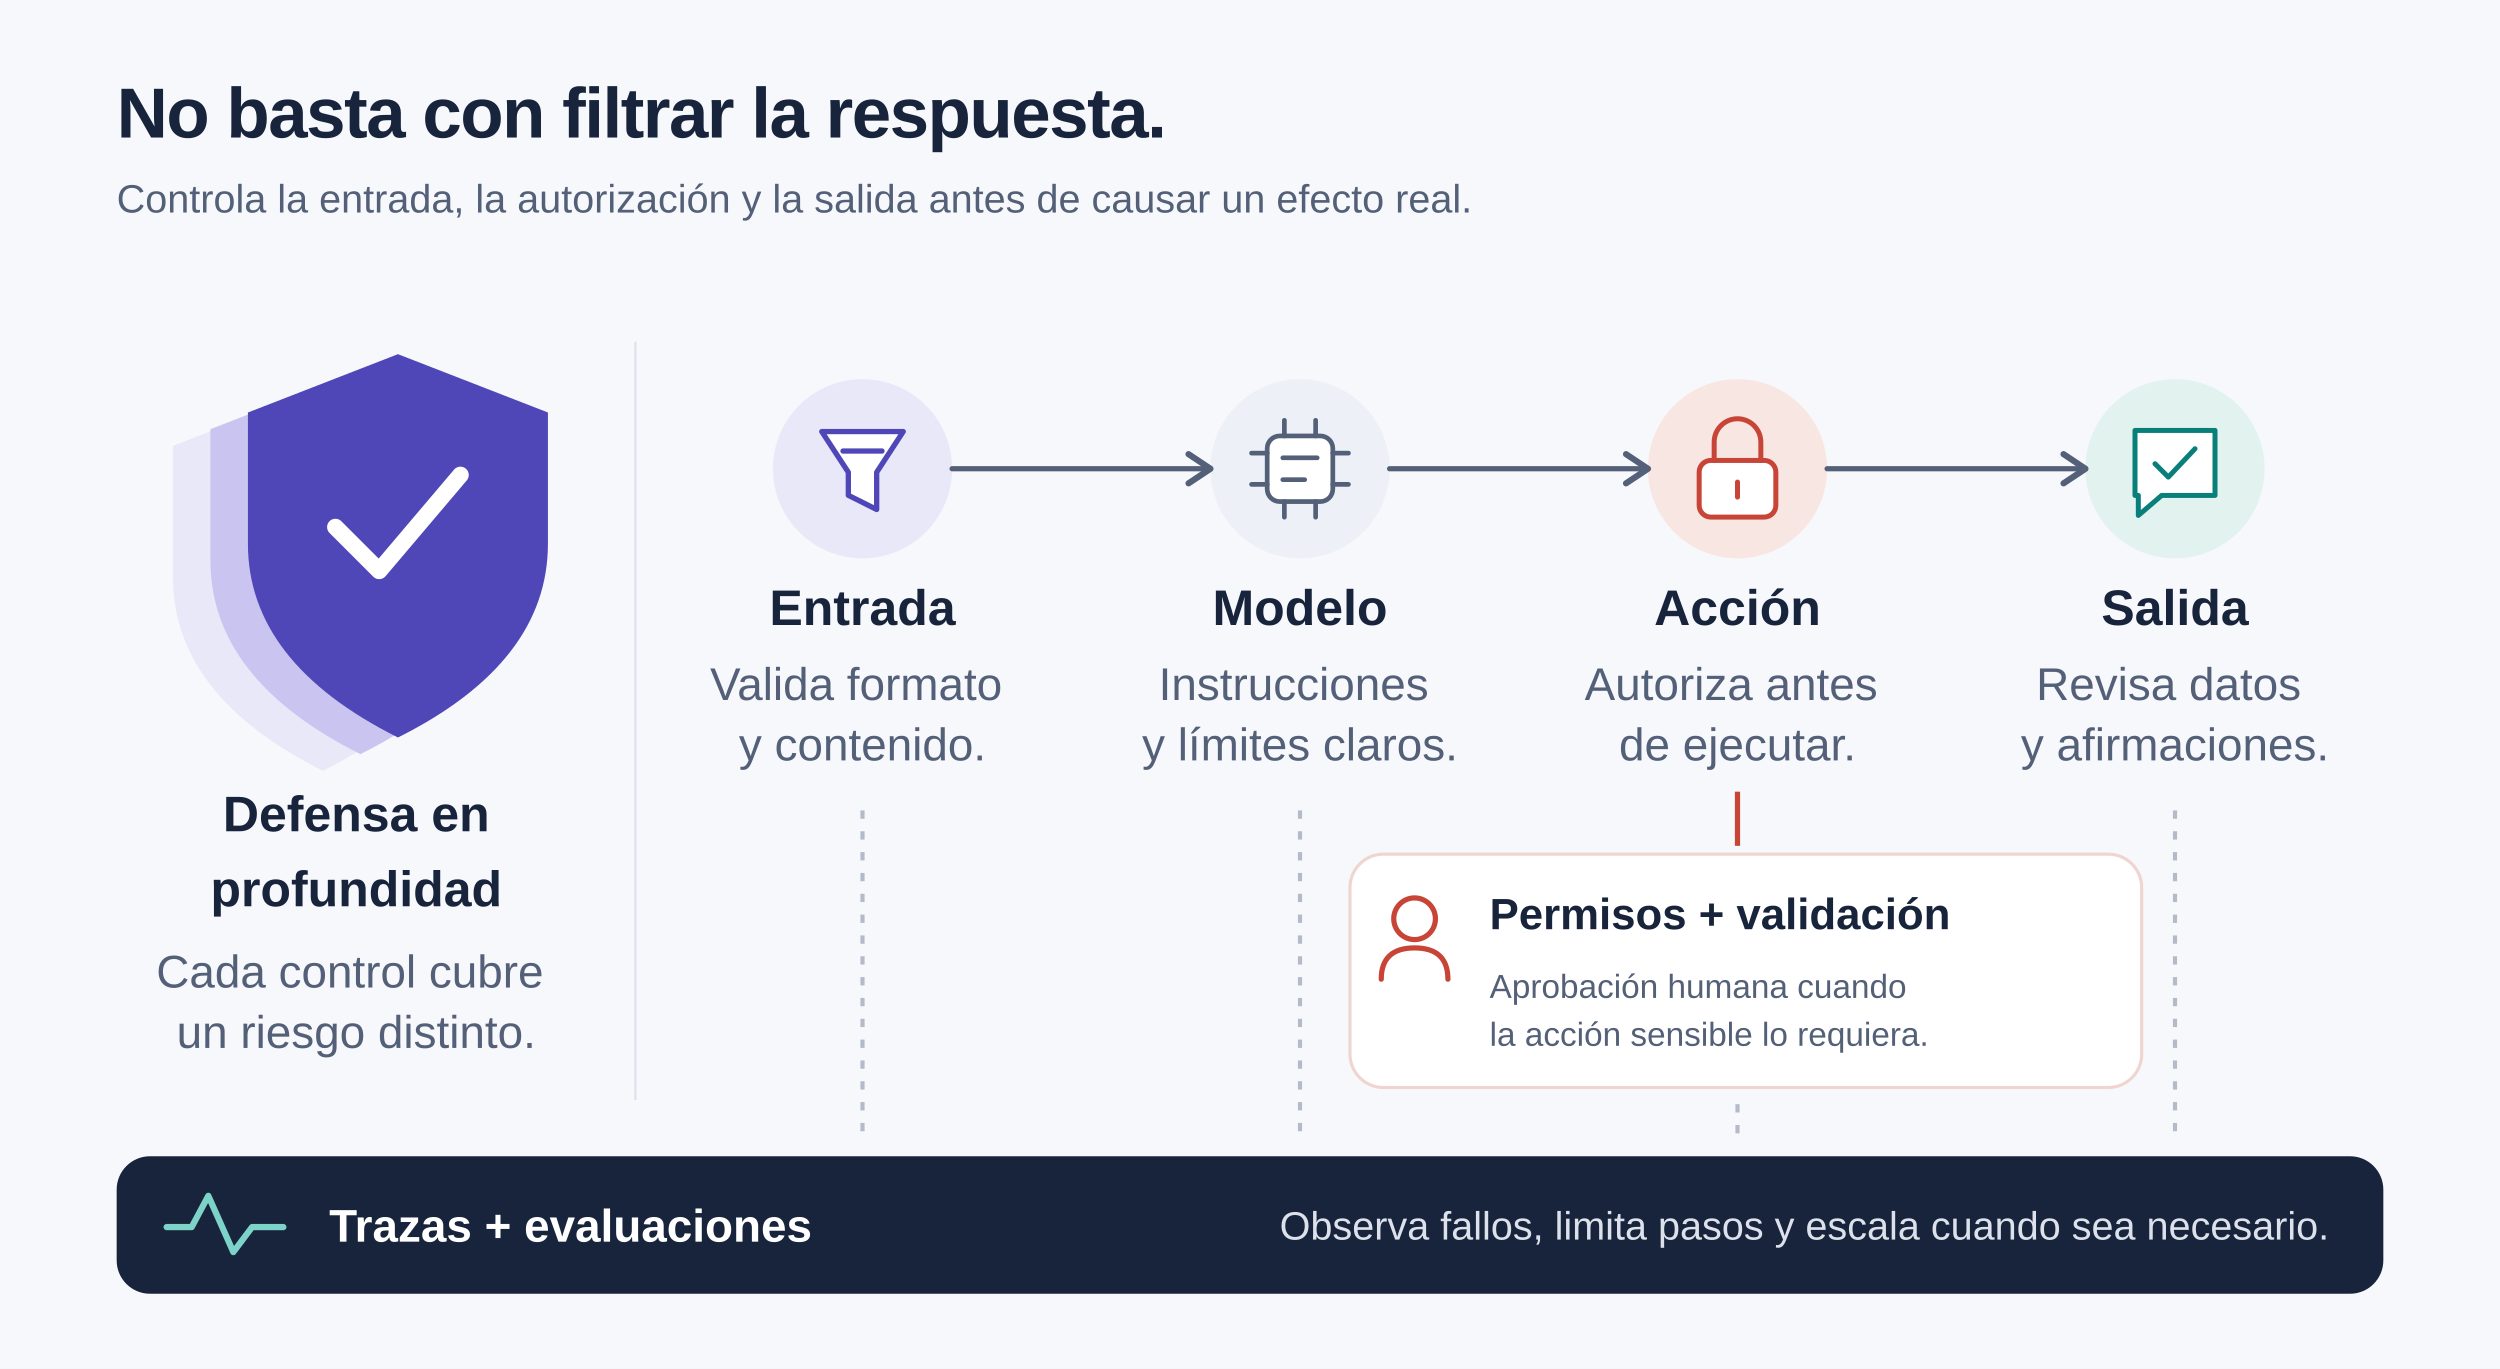
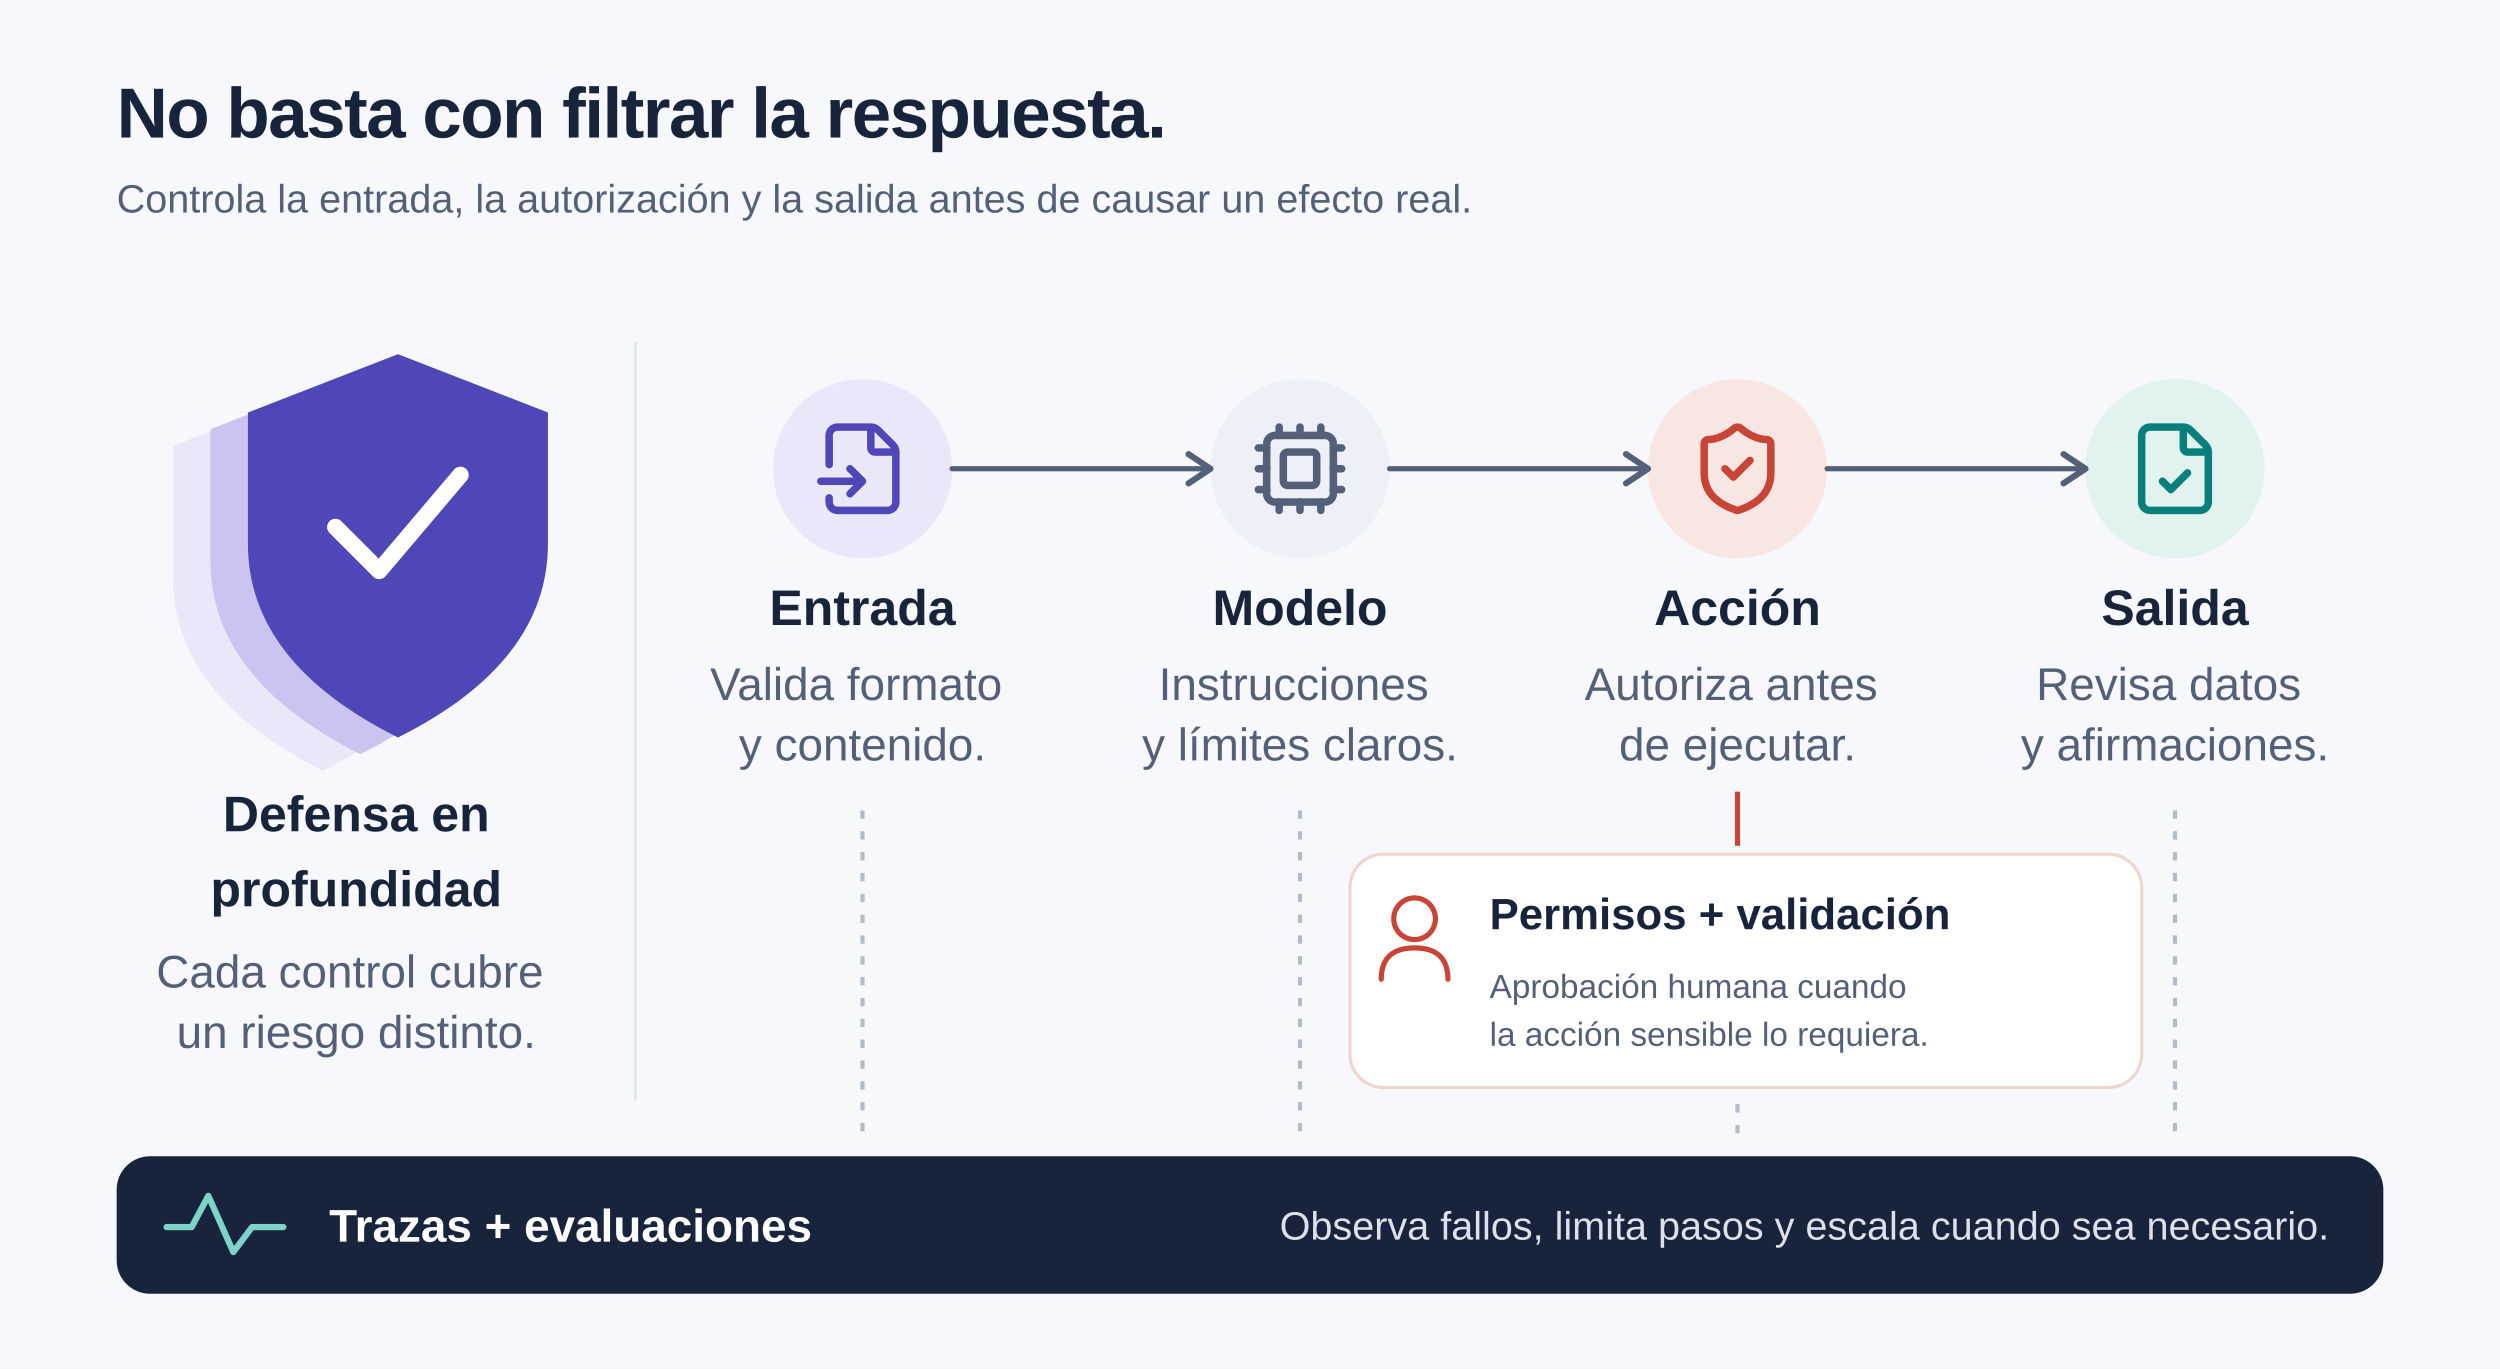
<svg xmlns="http://www.w3.org/2000/svg" viewBox="0 0 1200 657" role="img" aria-labelledby="title description">
  <defs>
    <marker id="arrow" viewBox="0 0 10 10" refX="8" refY="5" markerWidth="7" markerHeight="7" orient="auto">
      <path d="m2 1 6 4-6 4" fill="none" stroke="#536078" stroke-width="1.7" stroke-linecap="round" stroke-linejoin="round" />
    </marker>
    <style>text{font-family:'Segoe UI',Arial,sans-serif;fill:#17243b}.title{font-size:34px;font-weight:700;letter-spacing:-.7px}.sub{font-size:19px;fill:#536078}.label{font-size:24px;font-weight:700}.body{font-size:22px;fill:#536078}.meta{font-size:16px;fill:#536078}.white{fill:#fff}.icon{fill:none;stroke-width:3;stroke-linecap:round;stroke-linejoin:round}.flow{fill:none;stroke:#536078;stroke-width:2.5;stroke-linecap:round;stroke-linejoin:round;marker-end:url(#arrow)}</style>
  </defs>
  <rect width="1200" height="657" fill="#f7f8fc" />
  <g transform="translate(0 -32)">
    <text x="56" y="98" class="title">No basta con filtrar la respuesta.</text>
    <text x="56" y="134" class="sub">Controla la entrada, la autorización y la salida antes de causar un efecto real.</text>
    <path d="M83 246 155 218l72 28v63q0 57-72 93-72-36-72-93Z" fill="#e9e8f8" />
    <path d="M101 238 173 210l72 28v63q0 57-72 93-72-36-72-93Z" fill="#c9c5f0" />
    <path d="M119 230 191 202l72 28v63q0 57-72 93-72-36-72-93Z" fill="#4f46b8" />
    <path d="m161 285 21 21 39-46" fill="none" stroke="#fff" stroke-width="8" stroke-linecap="round" stroke-linejoin="round" />
    <text x="171" y="431" text-anchor="middle" class="label">Defensa en</text>
    <text x="171" y="467" text-anchor="middle" class="label">profundidad</text>
    <text x="171" y="506" text-anchor="middle" class="body">
      <tspan x="171">Cada control cubre</tspan>
      <tspan x="171" dy="29">un riesgo distinto.</tspan>
    </text>
    <path d="M305 196v364" stroke="#dce1eb" />
    <g transform="translate(414 257)">
      <circle r="43" fill="#e9e8f8" />
-       <g class="icon" stroke="#4f46b8" transform="scale(.85)">
-         <path d="M-23-21h46L8 2v21l-16-8V2Z" fill="#fff" />
-         <path d="M-11-10h22" />
+       <g data-icon="file-input" transform="translate(-24 -24) scale(2)" fill="none" stroke="#4f46b8" stroke-width="1.8" stroke-linecap="round" stroke-linejoin="round">
+         <path d="M4 11V4a2 2 0 0 1 2-2h8a2.4 2.4 0 0 1 1.706.706l3.588 3.588A2.4 2.4 0 0 1 20 8v12a2 2 0 0 1-2 2H6a2 2 0 0 1-2-2v-1M14 2v5a1 1 0 0 0 1 1h5M2 15h10m-3 3 3-3-3-3" />
      </g>
    </g>
    <g transform="translate(624 257)">
      <circle r="43" fill="#edf0f6" />
-       <g class="icon" stroke="#536078" transform="scale(.75)">
-         <rect x="-21" y="-21" width="42" height="42" rx="8" fill="#fff" />
-         <path d="M-11-7h22m-22 14h14M-10-31v10M10-31v10M-10 21v10M10 21v10M-31-10h10M-31 10h10M21-10h10M21 10h10" />
+       <g data-icon="cpu" transform="translate(-24 -24) scale(2)" fill="none" stroke="#536078" stroke-width="1.8" stroke-linecap="round" stroke-linejoin="round">
+         <path d="M12 20v2M12 2v2M17 20v2M17 2v2M2 12h2M2 17h2M2 7h2M20 12h2M20 17h2M20 7h2M7 20v2M7 2v2" />
+         <rect x="4" y="4" width="16" height="16" rx="2" />
+         <rect x="8" y="8" width="8" height="8" rx="1" />
      </g>
    </g>
    <g transform="translate(834 257)">
      <circle r="43" fill="#f8e6e2" />
-       <g class="icon" stroke="#c74436" transform="scale(.8)">
-         <rect x="-23" y="-5" width="46" height="34" rx="7" fill="#fff" />
-         <path d="M-14-5v-11a14 14 0 0 1 28 0v11M0 8v9" />
+       <g data-icon="shield-check" transform="translate(-24 -24) scale(2)" fill="none" stroke="#c74436" stroke-width="1.8" stroke-linecap="round" stroke-linejoin="round">
+         <path d="M20 13c0 5-3.5 7.5-7.66 8.95a1 1 0 0 1-.67-.01C7.5 20.5 4 18 4 13V6a1 1 0 0 1 1-1c2 0 4.5-1.2 6.24-2.72a1.17 1.17 0 0 1 1.52 0C14.51 3.81 17 5 19 5a1 1 0 0 1 1 1z" />
+         <path d="m9 12 2 2 4-4" />
      </g>
    </g>
    <g transform="translate(1044 257)">
      <circle r="43" fill="#e1f2ef" />
-       <g class="icon" stroke="#087f7a" transform="scale(.8)">
-         <path d="M-24-23h48v39H-8l-14 12v-12h-2Z" fill="#fff" />
-         <path d="m-12-3 8 8 16-17" />
+       <g data-icon="file-check" transform="translate(-24 -24) scale(2)" fill="none" stroke="#087f7a" stroke-width="1.8" stroke-linecap="round" stroke-linejoin="round">
+         <path d="M6 22a2 2 0 0 1-2-2V4a2 2 0 0 1 2-2h8a2.4 2.4 0 0 1 1.704.706l3.588 3.588A2.4 2.4 0 0 1 20 8v12a2 2 0 0 1-2 2zM14 2v5a1 1 0 0 0 1 1h5m-11 7 2 2 4-4" />
      </g>
    </g>
    <path d="M457 257H581" class="flow" />
    <path d="M667 257H791" class="flow" />
    <path d="M877 257H1001" class="flow" />
    <g text-anchor="middle">
      <text x="414" y="332" class="label">Entrada</text>
      <text x="414" y="368" class="body">
        <tspan x="414">Valida formato</tspan>
        <tspan x="414" dy="29">y contenido.</tspan>
      </text>
      <text x="624" y="332" class="label">Modelo</text>
      <text x="624" y="368" class="body">
        <tspan x="624">Instrucciones</tspan>
        <tspan x="624" dy="29">y límites claros.</tspan>
      </text>
      <text x="834" y="332" class="label">Acción</text>
      <text x="834" y="368" class="body">
        <tspan x="834">Autoriza antes</tspan>
        <tspan x="834" dy="29">de ejecutar.</tspan>
      </text>
      <text x="1044" y="332" class="label">Salida</text>
      <text x="1044" y="368" class="body">
        <tspan x="1044">Revisa datos</tspan>
        <tspan x="1044" dy="29">y afirmaciones.</tspan>
      </text>
    </g>
    <path d="M834 412v26" fill="none" stroke="#c74436" stroke-width="2.5" />
    <rect x="648" y="442" width="380" height="112" rx="16" fill="#fff" stroke="#efd4cf" stroke-width="1.5" />
    <circle cx="679" cy="473" r="10" fill="none" stroke="#c74436" stroke-width="2.5" />
    <path d="M663 502q0-15 16-15t16 15" fill="none" stroke="#c74436" stroke-width="2.5" stroke-linecap="round" />
    <text x="715" y="478" font-size="21" font-weight="700">Permisos + validación</text>
    <text x="715" y="511" class="meta">
      <tspan x="715">Aprobación humana cuando</tspan>
      <tspan x="715" dy="23">la acción sensible lo requiera.</tspan>
    </text>
    <path d="M414 421v159M624 421v159M834 562v18M1044 421v159" fill="none" stroke="#b3bbc9" stroke-width="2" stroke-dasharray="4 6" />
    <rect x="56" y="587" width="1088" height="66" rx="16" fill="#17243b" />
    <path d="M80 621h12l8-15 12 27 9-12h15" fill="none" stroke="#7dd3ca" stroke-width="3" stroke-linecap="round" stroke-linejoin="round" />
    <text x="158" y="628" font-size="22" font-weight="600" class="white">Trazas + evaluaciones</text>
    <text x="1118" y="627" text-anchor="end" font-size="19" style="fill:#dce1eb">Observa fallos, limita pasos y escala cuando sea necesario.</text>
  </g>
</svg>
